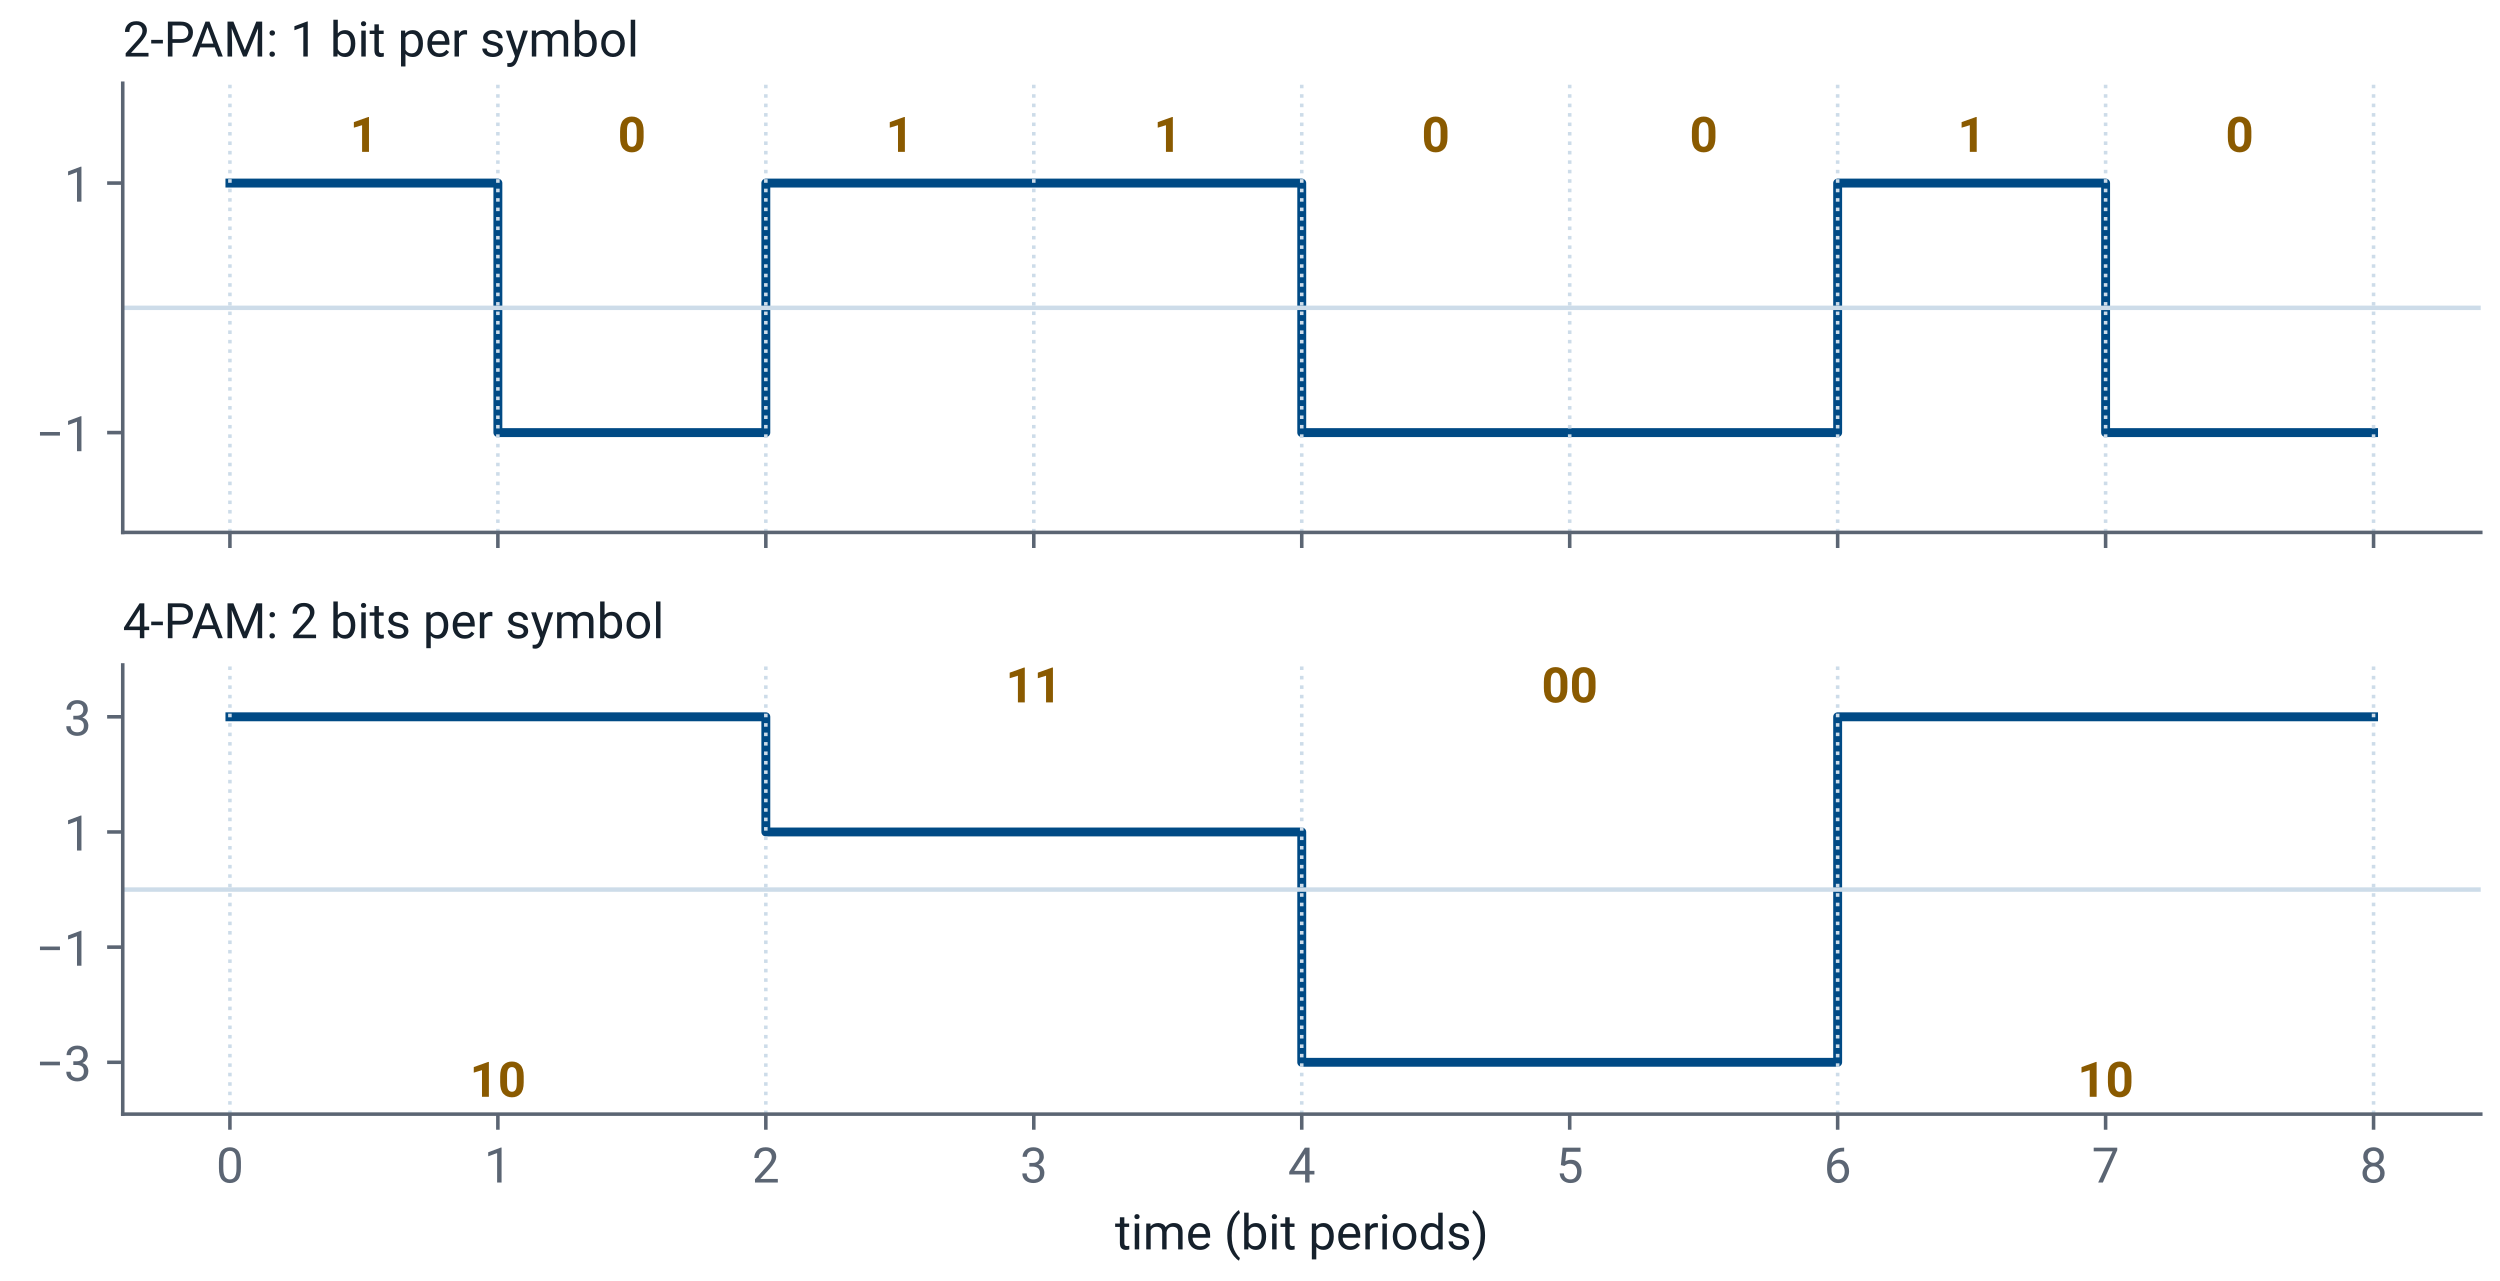
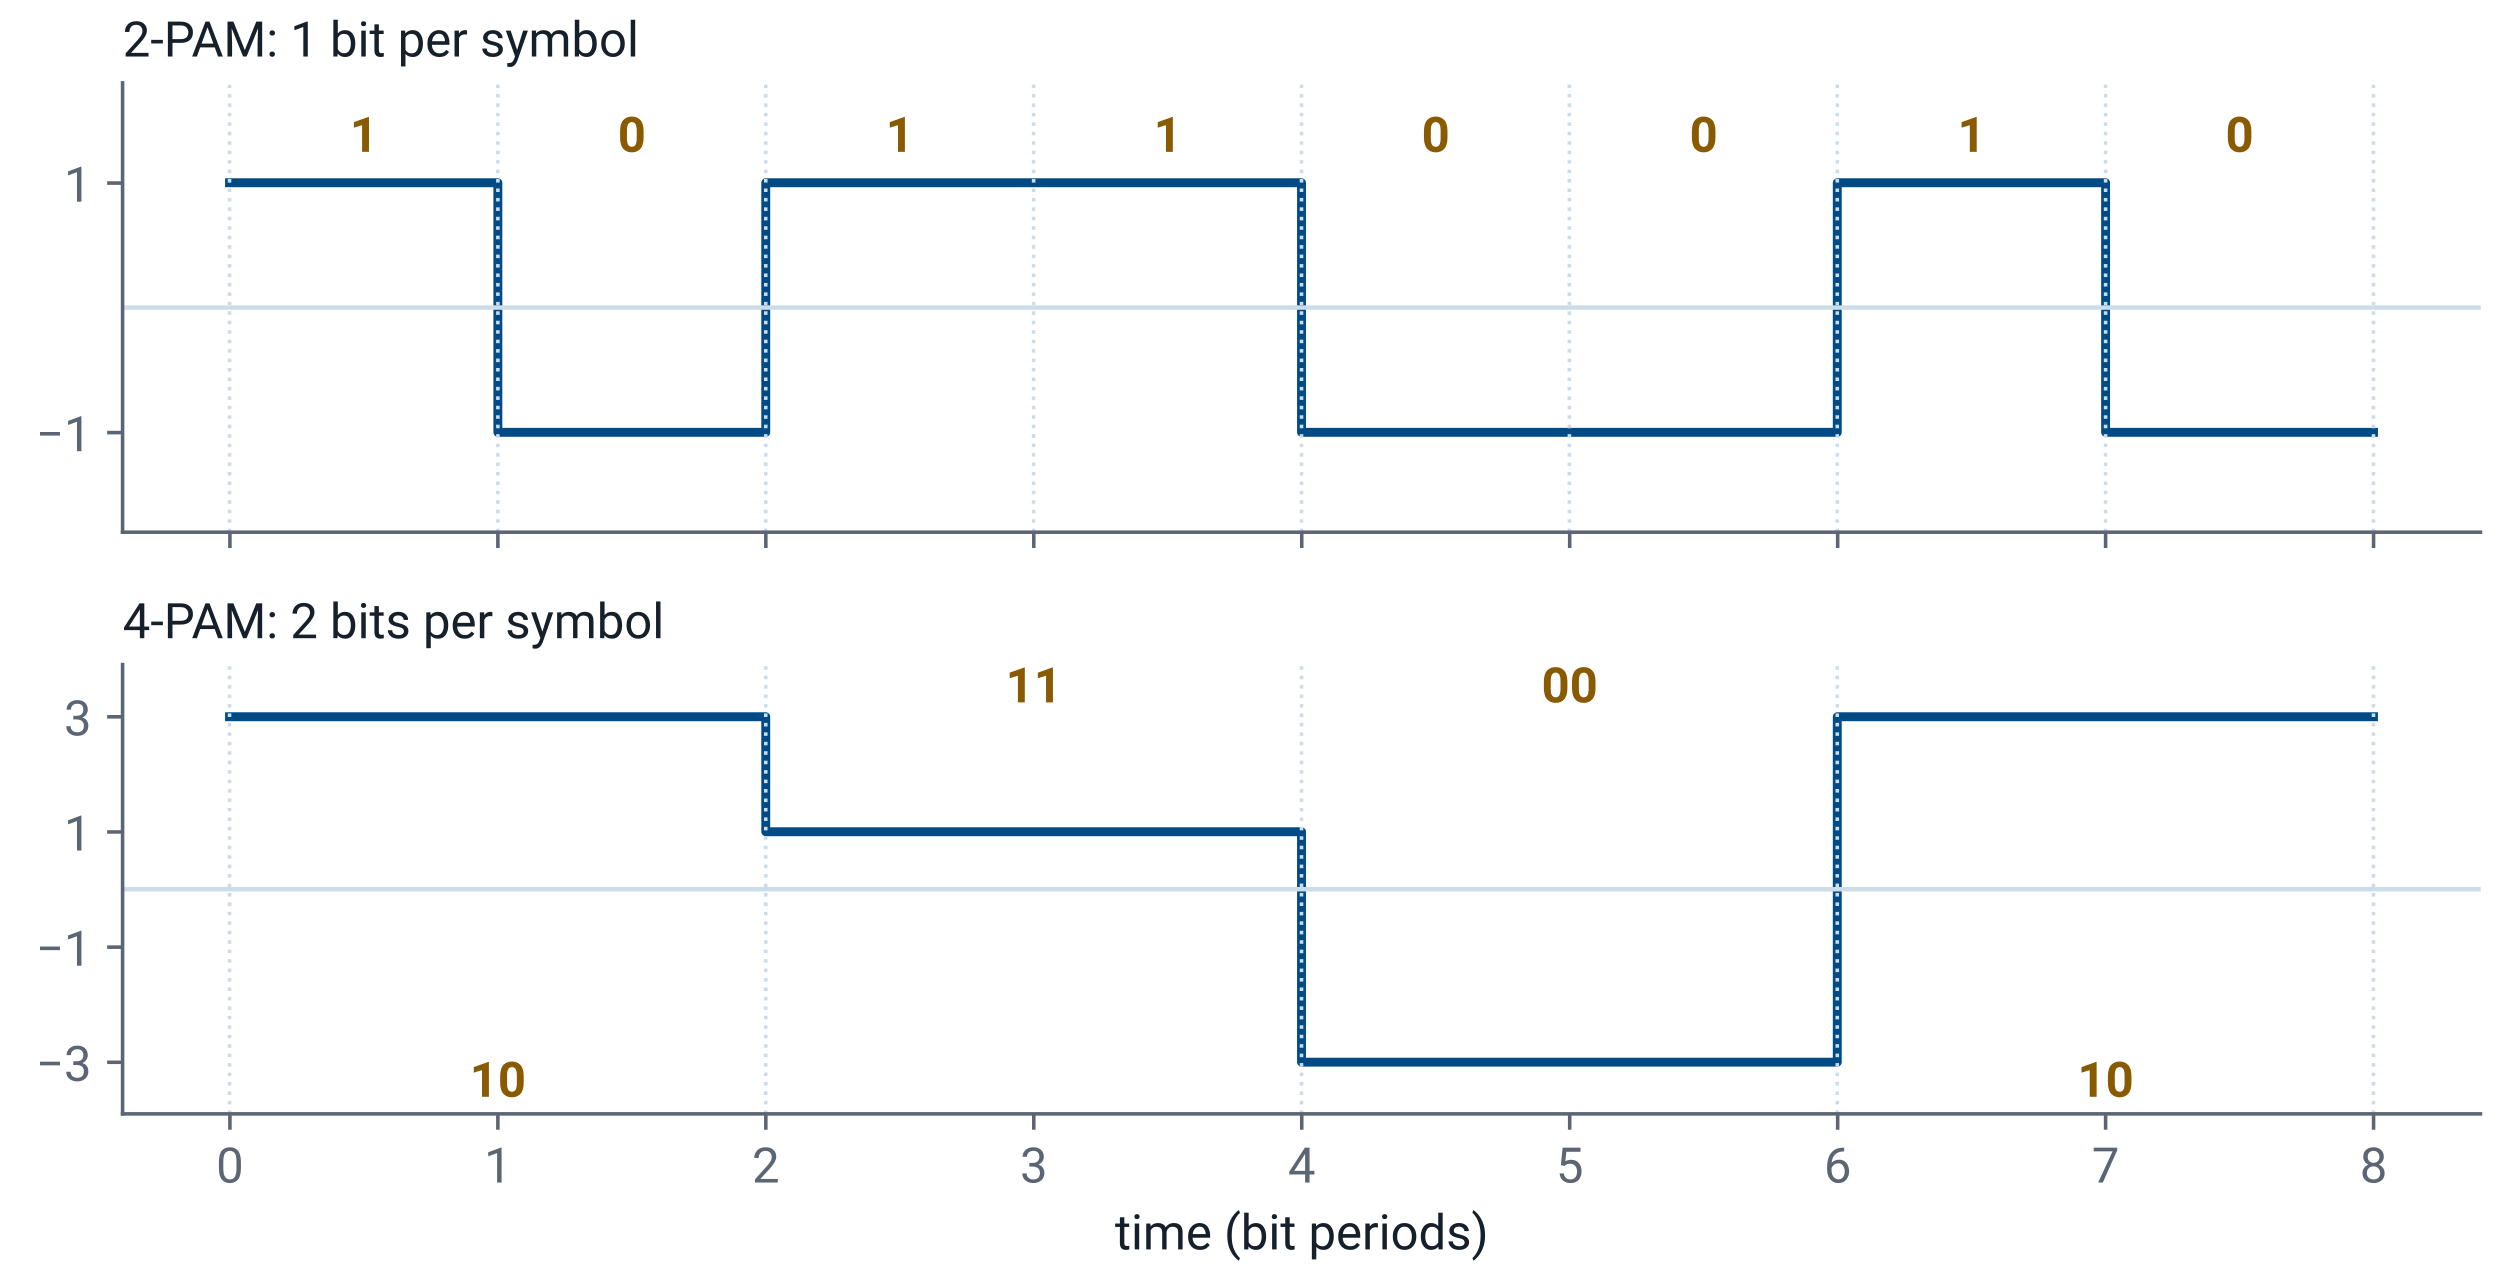
<svg xmlns="http://www.w3.org/2000/svg" xmlns:xlink="http://www.w3.org/1999/xlink" width="560.885pt" height="287.279pt" viewBox="0 0 560.885 287.279" version="1.1">
  <defs>
    <style type="text/css">*{stroke-linejoin: round; stroke-linecap: butt}</style>
  </defs>
  <g id="figure_1">
    <g id="patch_1">
-       <path d="M 0 287.279  L 560.885 287.279  L 560.885 0  L 0 0  L 0 287.279  z " style="fill: none" />
+       <path d="M 0 287.2  L 560.8 287.2  L 560.8 0  L 0 0  L 0 287.2  z " style="fill: none" />
    </g>
    <g id="axes_1">
      <g id="patch_2">
-         <path d="M 27.536 119.449  L 556.565 119.449  L 556.565 18.678  L 27.536 18.678  L 27.536 119.449  z " style="fill: none" />
+         <path d="M 27.5 119.4  L 556.5 119.4  L 556.5 18.6  L 27.5 18.6  L 27.5 119.4  z " style="fill: none" />
      </g>
      <g id="matplotlib.axis_1">
        <g id="xtick_1">
          <g id="line2d_1">
            <defs>
-               <path id="m14ffe7ccd0" d="M 0 0  L 0 3.5  " style="stroke: #5b6573; stroke-width: 0.8" />
+               <path id="mf6a8b2ea55" d="M 0 0  L 0 3.5  " style="stroke: #5b6573; stroke-width: 0.8" />
            </defs>
            <g>
-               <use xlink:href="#m14ffe7ccd0" x="51.583" y="119.449" style="fill: #5b6573; stroke: #5b6573; stroke-width: 0.8" />
+               <use xlink:href="#mf6a8b2ea55" x="51.583" y="119.449" style="fill: #5b6573; stroke: #5b6573; stroke-width: 0.8" />
            </g>
          </g>
        </g>
        <g id="xtick_2">
          <g id="line2d_2">
            <g>
-               <use xlink:href="#m14ffe7ccd0" x="111.7" y="119.449" style="fill: #5b6573; stroke: #5b6573; stroke-width: 0.8" />
+               <use xlink:href="#mf6a8b2ea55" x="111.7" y="119.449" style="fill: #5b6573; stroke: #5b6573; stroke-width: 0.8" />
            </g>
          </g>
        </g>
        <g id="xtick_3">
          <g id="line2d_3">
            <g>
-               <use xlink:href="#m14ffe7ccd0" x="171.817" y="119.449" style="fill: #5b6573; stroke: #5b6573; stroke-width: 0.8" />
+               <use xlink:href="#mf6a8b2ea55" x="171.817" y="119.449" style="fill: #5b6573; stroke: #5b6573; stroke-width: 0.8" />
            </g>
          </g>
        </g>
        <g id="xtick_4">
          <g id="line2d_4">
            <g>
-               <use xlink:href="#m14ffe7ccd0" x="231.934" y="119.449" style="fill: #5b6573; stroke: #5b6573; stroke-width: 0.8" />
+               <use xlink:href="#mf6a8b2ea55" x="231.934" y="119.449" style="fill: #5b6573; stroke: #5b6573; stroke-width: 0.8" />
            </g>
          </g>
        </g>
        <g id="xtick_5">
          <g id="line2d_5">
            <g>
-               <use xlink:href="#m14ffe7ccd0" x="292.051" y="119.449" style="fill: #5b6573; stroke: #5b6573; stroke-width: 0.8" />
+               <use xlink:href="#mf6a8b2ea55" x="292.051" y="119.449" style="fill: #5b6573; stroke: #5b6573; stroke-width: 0.8" />
            </g>
          </g>
        </g>
        <g id="xtick_6">
          <g id="line2d_6">
            <g>
-               <use xlink:href="#m14ffe7ccd0" x="352.168" y="119.449" style="fill: #5b6573; stroke: #5b6573; stroke-width: 0.8" />
+               <use xlink:href="#mf6a8b2ea55" x="352.168" y="119.449" style="fill: #5b6573; stroke: #5b6573; stroke-width: 0.8" />
            </g>
          </g>
        </g>
        <g id="xtick_7">
          <g id="line2d_7">
            <g>
-               <use xlink:href="#m14ffe7ccd0" x="412.285" y="119.449" style="fill: #5b6573; stroke: #5b6573; stroke-width: 0.8" />
+               <use xlink:href="#mf6a8b2ea55" x="412.285" y="119.449" style="fill: #5b6573; stroke: #5b6573; stroke-width: 0.8" />
            </g>
          </g>
        </g>
        <g id="xtick_8">
          <g id="line2d_8">
            <g>
-               <use xlink:href="#m14ffe7ccd0" x="472.401" y="119.449" style="fill: #5b6573; stroke: #5b6573; stroke-width: 0.8" />
+               <use xlink:href="#mf6a8b2ea55" x="472.401" y="119.449" style="fill: #5b6573; stroke: #5b6573; stroke-width: 0.8" />
            </g>
          </g>
        </g>
        <g id="xtick_9">
          <g id="line2d_9">
            <g>
-               <use xlink:href="#m14ffe7ccd0" x="532.518" y="119.449" style="fill: #5b6573; stroke: #5b6573; stroke-width: 0.8" />
+               <use xlink:href="#mf6a8b2ea55" x="532.518" y="119.449" style="fill: #5b6573; stroke: #5b6573; stroke-width: 0.8" />
            </g>
          </g>
        </g>
      </g>
      <g id="matplotlib.axis_2">
        <g id="ytick_1">
          <g id="line2d_10">
            <defs>
-               <path id="m662ec76683" d="M 0 0  L -3.5 0  " style="stroke: #5b6573; stroke-width: 0.8" />
+               <path id="m8dc65f42a9" d="M 0 0  L -3.5 0  " style="stroke: #5b6573; stroke-width: 0.8" />
            </defs>
            <g>
-               <use xlink:href="#m662ec76683" x="27.536" y="97.055" style="fill: #5b6573; stroke: #5b6573; stroke-width: 0.8" />
+               <use xlink:href="#m8dc65f42a9" x="27.536" y="97.055" style="fill: #5b6573; stroke: #5b6573; stroke-width: 0.8" />
            </g>
          </g>
          <g id="text_1">
            <text style="font-size: 11px; font-family:'Source Sans Pro', 'Segoe UI', Roboto, Helvetica, Arial, sans-serif; text-anchor: end; fill: #5b6573" x="20.536" y="101.234" transform="rotate(-0 20.53641 101.2341)">−1</text>
          </g>
        </g>
        <g id="ytick_2">
          <g id="line2d_11">
            <g>
-               <use xlink:href="#m662ec76683" x="27.536" y="41.072" style="fill: #5b6573; stroke: #5b6573; stroke-width: 0.8" />
+               <use xlink:href="#m8dc65f42a9" x="27.536" y="41.072" style="fill: #5b6573; stroke: #5b6573; stroke-width: 0.8" />
            </g>
          </g>
          <g id="text_2">
            <text style="font-size: 11px; font-family:'Source Sans Pro', 'Segoe UI', Roboto, Helvetica, Arial, sans-serif; text-anchor: end; fill: #5b6573" x="20.536" y="45.25" transform="rotate(-0 20.53641 45.25046)">1</text>
          </g>
        </g>
      </g>
      <g id="line2d_12">
-         <path d="M 51.583 41.072  L 111.7 41.072  L 111.7 97.055  L 171.817 97.055  L 171.817 41.072  L 231.934 41.072  L 231.934 41.072  L 292.051 41.072  L 292.051 97.055  L 352.168 97.055  L 352.168 97.055  L 412.285 97.055  L 412.285 41.072  L 472.401 41.072  L 472.401 97.055  L 532.518 97.055  " clip-path="url(#pc4d6b826e1)" style="fill: none; stroke: #004a85; stroke-width: 2; stroke-linecap: square" />
+         <path d="M 51.5 41.0  L 111.7 41.0  L 111.7 97.0  L 171.8 97.0  L 171.8 41.0  L 231.9 41.0  L 231.9 41.0  L 292.0 41.0  L 292.0 97.0  L 352.1 97.0  L 352.1 97.0  L 412.2 97.0  L 412.2 41.0  L 472.4 41.0  L 472.4 97.0  L 532.5 97.0  " clip-path="url(#p2e1db49594)" style="fill: none; stroke: #004a85; stroke-width: 2; stroke-linecap: square" />
      </g>
      <g id="line2d_13">
-         <path d="M 27.536 69.064  L 556.565 69.064  " clip-path="url(#pc4d6b826e1)" style="fill: none; stroke: #cddce9; stroke-linecap: square" />
+         <path d="M 27.5 69.0  L 556.5 69.0  " clip-path="url(#p2e1db49594)" style="fill: none; stroke: #cddce9; stroke-linecap: square" />
      </g>
      <g id="line2d_14">
-         <path d="M 51.583 119.449  L 51.583 18.678  " clip-path="url(#pc4d6b826e1)" style="fill: none; stroke-dasharray: 0.8,1.32; stroke-dashoffset: 0; stroke: #cddce9; stroke-width: 0.8" />
+         <path d="M 51.5 119.4  L 51.5 18.6  " clip-path="url(#p2e1db49594)" style="fill: none; stroke-dasharray: 0.8,1.32; stroke-dashoffset: 0; stroke: #cddce9; stroke-width: 0.8" />
      </g>
      <g id="line2d_15">
-         <path d="M 111.7 119.449  L 111.7 18.678  " clip-path="url(#pc4d6b826e1)" style="fill: none; stroke-dasharray: 0.8,1.32; stroke-dashoffset: 0; stroke: #cddce9; stroke-width: 0.8" />
+         <path d="M 111.7 119.4  L 111.7 18.6  " clip-path="url(#p2e1db49594)" style="fill: none; stroke-dasharray: 0.8,1.32; stroke-dashoffset: 0; stroke: #cddce9; stroke-width: 0.8" />
      </g>
      <g id="line2d_16">
-         <path d="M 171.817 119.449  L 171.817 18.678  " clip-path="url(#pc4d6b826e1)" style="fill: none; stroke-dasharray: 0.8,1.32; stroke-dashoffset: 0; stroke: #cddce9; stroke-width: 0.8" />
+         <path d="M 171.8 119.4  L 171.8 18.6  " clip-path="url(#p2e1db49594)" style="fill: none; stroke-dasharray: 0.8,1.32; stroke-dashoffset: 0; stroke: #cddce9; stroke-width: 0.8" />
      </g>
      <g id="line2d_17">
-         <path d="M 231.934 119.449  L 231.934 18.678  " clip-path="url(#pc4d6b826e1)" style="fill: none; stroke-dasharray: 0.8,1.32; stroke-dashoffset: 0; stroke: #cddce9; stroke-width: 0.8" />
+         <path d="M 231.9 119.4  L 231.9 18.6  " clip-path="url(#p2e1db49594)" style="fill: none; stroke-dasharray: 0.8,1.32; stroke-dashoffset: 0; stroke: #cddce9; stroke-width: 0.8" />
      </g>
      <g id="line2d_18">
-         <path d="M 292.051 119.449  L 292.051 18.678  " clip-path="url(#pc4d6b826e1)" style="fill: none; stroke-dasharray: 0.8,1.32; stroke-dashoffset: 0; stroke: #cddce9; stroke-width: 0.8" />
+         <path d="M 292.0 119.4  L 292.0 18.6  " clip-path="url(#p2e1db49594)" style="fill: none; stroke-dasharray: 0.8,1.32; stroke-dashoffset: 0; stroke: #cddce9; stroke-width: 0.8" />
      </g>
      <g id="line2d_19">
-         <path d="M 352.168 119.449  L 352.168 18.678  " clip-path="url(#pc4d6b826e1)" style="fill: none; stroke-dasharray: 0.8,1.32; stroke-dashoffset: 0; stroke: #cddce9; stroke-width: 0.8" />
+         <path d="M 352.1 119.4  L 352.1 18.6  " clip-path="url(#p2e1db49594)" style="fill: none; stroke-dasharray: 0.8,1.32; stroke-dashoffset: 0; stroke: #cddce9; stroke-width: 0.8" />
      </g>
      <g id="line2d_20">
-         <path d="M 412.285 119.449  L 412.285 18.678  " clip-path="url(#pc4d6b826e1)" style="fill: none; stroke-dasharray: 0.8,1.32; stroke-dashoffset: 0; stroke: #cddce9; stroke-width: 0.8" />
+         <path d="M 412.2 119.4  L 412.2 18.6  " clip-path="url(#p2e1db49594)" style="fill: none; stroke-dasharray: 0.8,1.32; stroke-dashoffset: 0; stroke: #cddce9; stroke-width: 0.8" />
      </g>
      <g id="line2d_21">
-         <path d="M 472.401 119.449  L 472.401 18.678  " clip-path="url(#pc4d6b826e1)" style="fill: none; stroke-dasharray: 0.8,1.32; stroke-dashoffset: 0; stroke: #cddce9; stroke-width: 0.8" />
+         <path d="M 472.4 119.4  L 472.4 18.6  " clip-path="url(#p2e1db49594)" style="fill: none; stroke-dasharray: 0.8,1.32; stroke-dashoffset: 0; stroke: #cddce9; stroke-width: 0.8" />
      </g>
      <g id="line2d_22">
-         <path d="M 532.518 119.449  L 532.518 18.678  " clip-path="url(#pc4d6b826e1)" style="fill: none; stroke-dasharray: 0.8,1.32; stroke-dashoffset: 0; stroke: #cddce9; stroke-width: 0.8" />
+         <path d="M 532.5 119.4  L 532.5 18.6  " clip-path="url(#p2e1db49594)" style="fill: none; stroke-dasharray: 0.8,1.32; stroke-dashoffset: 0; stroke: #cddce9; stroke-width: 0.8" />
      </g>
      <g id="patch_3">
-         <path d="M 27.536 119.449  L 27.536 18.678  " style="fill: none; stroke: #5b6573; stroke-width: 0.8; stroke-linejoin: miter; stroke-linecap: square" />
+         <path d="M 27.5 119.4  L 27.5 18.6  " style="fill: none; stroke: #5b6573; stroke-width: 0.8; stroke-linejoin: miter; stroke-linecap: square" />
      </g>
      <g id="patch_4">
-         <path d="M 27.536 119.449  L 556.565 119.449  " style="fill: none; stroke: #5b6573; stroke-width: 0.8; stroke-linejoin: miter; stroke-linecap: square" />
+         <path d="M 27.5 119.4  L 556.5 119.4  " style="fill: none; stroke: #5b6573; stroke-width: 0.8; stroke-linejoin: miter; stroke-linecap: square" />
      </g>
      <g id="text_3">
        <text style="font-weight: 700; font-size: 11px; font-family:'Source Sans Pro', 'Segoe UI', Roboto, Helvetica, Arial, sans-serif; text-anchor: middle; fill: #8a5a00" x="81.642" y="34.074" transform="rotate(-0 81.64162 34.07379)">1</text>
      </g>
      <g id="text_4">
        <text style="font-weight: 700; font-size: 11px; font-family:'Source Sans Pro', 'Segoe UI', Roboto, Helvetica, Arial, sans-serif; text-anchor: middle; fill: #8a5a00" x="141.759" y="34.074" transform="rotate(-0 141.7585 34.07379)">0</text>
      </g>
      <g id="text_5">
        <text style="font-weight: 700; font-size: 11px; font-family:'Source Sans Pro', 'Segoe UI', Roboto, Helvetica, Arial, sans-serif; text-anchor: middle; fill: #8a5a00" x="201.875" y="34.074" transform="rotate(-0 201.8754 34.07379)">1</text>
      </g>
      <g id="text_6">
        <text style="font-weight: 700; font-size: 11px; font-family:'Source Sans Pro', 'Segoe UI', Roboto, Helvetica, Arial, sans-serif; text-anchor: middle; fill: #8a5a00" x="261.992" y="34.074" transform="rotate(-0 261.9923 34.07379)">1</text>
      </g>
      <g id="text_7">
        <text style="font-weight: 700; font-size: 11px; font-family:'Source Sans Pro', 'Segoe UI', Roboto, Helvetica, Arial, sans-serif; text-anchor: middle; fill: #8a5a00" x="322.109" y="34.074" transform="rotate(-0 322.1092 34.07379)">0</text>
      </g>
      <g id="text_8">
        <text style="font-weight: 700; font-size: 11px; font-family:'Source Sans Pro', 'Segoe UI', Roboto, Helvetica, Arial, sans-serif; text-anchor: middle; fill: #8a5a00" x="382.226" y="34.074" transform="rotate(-0 382.2261 34.07379)">0</text>
      </g>
      <g id="text_9">
        <text style="font-weight: 700; font-size: 11px; font-family:'Source Sans Pro', 'Segoe UI', Roboto, Helvetica, Arial, sans-serif; text-anchor: middle; fill: #8a5a00" x="442.343" y="34.074" transform="rotate(-0 442.343 34.07379)">1</text>
      </g>
      <g id="text_10">
        <text style="font-weight: 700; font-size: 11px; font-family:'Source Sans Pro', 'Segoe UI', Roboto, Helvetica, Arial, sans-serif; text-anchor: middle; fill: #8a5a00" x="502.46" y="34.074" transform="rotate(-0 502.4599 34.07379)">0</text>
      </g>
      <g id="text_11">
        <text style="font-size: 11px; font-family:'Source Sans Pro', 'Segoe UI', Roboto, Helvetica, Arial, sans-serif; text-anchor: start; fill: #15202b" x="27.536" y="12.678" transform="rotate(-0 27.53641 12.67828)">2-PAM: 1 bit per symbol</text>
      </g>
    </g>
    <g id="axes_2">
      <g id="patch_5">
-         <path d="M 27.536 249.958  L 556.565 249.958  L 556.565 149.188  L 27.536 149.188  L 27.536 249.958  z " style="fill: none" />
+         <path d="M 27.5 249.9  L 556.5 249.9  L 556.5 149.1  L 27.5 149.1  L 27.5 249.9  z " style="fill: none" />
      </g>
      <g id="matplotlib.axis_3">
        <g id="xtick_10">
          <g id="line2d_23">
            <g>
-               <use xlink:href="#m14ffe7ccd0" x="51.583" y="249.958" style="fill: #5b6573; stroke: #5b6573; stroke-width: 0.8" />
+               <use xlink:href="#mf6a8b2ea55" x="51.583" y="249.958" style="fill: #5b6573; stroke: #5b6573; stroke-width: 0.8" />
            </g>
          </g>
          <g id="text_12">
            <text style="font-size: 11px; font-family:'Source Sans Pro', 'Segoe UI', Roboto, Helvetica, Arial, sans-serif; text-anchor: middle; fill: #5b6573" x="51.583" y="265.316" transform="rotate(-0 51.58317 265.3156)">0</text>
          </g>
        </g>
        <g id="xtick_11">
          <g id="line2d_24">
            <g>
-               <use xlink:href="#m14ffe7ccd0" x="111.7" y="249.958" style="fill: #5b6573; stroke: #5b6573; stroke-width: 0.8" />
+               <use xlink:href="#mf6a8b2ea55" x="111.7" y="249.958" style="fill: #5b6573; stroke: #5b6573; stroke-width: 0.8" />
            </g>
          </g>
          <g id="text_13">
            <text style="font-size: 11px; font-family:'Source Sans Pro', 'Segoe UI', Roboto, Helvetica, Arial, sans-serif; text-anchor: middle; fill: #5b6573" x="111.7" y="265.316" transform="rotate(-0 111.7001 265.3156)">1</text>
          </g>
        </g>
        <g id="xtick_12">
          <g id="line2d_25">
            <g>
-               <use xlink:href="#m14ffe7ccd0" x="171.817" y="249.958" style="fill: #5b6573; stroke: #5b6573; stroke-width: 0.8" />
+               <use xlink:href="#mf6a8b2ea55" x="171.817" y="249.958" style="fill: #5b6573; stroke: #5b6573; stroke-width: 0.8" />
            </g>
          </g>
          <g id="text_14">
            <text style="font-size: 11px; font-family:'Source Sans Pro', 'Segoe UI', Roboto, Helvetica, Arial, sans-serif; text-anchor: middle; fill: #5b6573" x="171.817" y="265.316" transform="rotate(-0 171.817 265.3156)">2</text>
          </g>
        </g>
        <g id="xtick_13">
          <g id="line2d_26">
            <g>
-               <use xlink:href="#m14ffe7ccd0" x="231.934" y="249.958" style="fill: #5b6573; stroke: #5b6573; stroke-width: 0.8" />
+               <use xlink:href="#mf6a8b2ea55" x="231.934" y="249.958" style="fill: #5b6573; stroke: #5b6573; stroke-width: 0.8" />
            </g>
          </g>
          <g id="text_15">
            <text style="font-size: 11px; font-family:'Source Sans Pro', 'Segoe UI', Roboto, Helvetica, Arial, sans-serif; text-anchor: middle; fill: #5b6573" x="231.934" y="265.316" transform="rotate(-0 231.9339 265.3156)">3</text>
          </g>
        </g>
        <g id="xtick_14">
          <g id="line2d_27">
            <g>
-               <use xlink:href="#m14ffe7ccd0" x="292.051" y="249.958" style="fill: #5b6573; stroke: #5b6573; stroke-width: 0.8" />
+               <use xlink:href="#mf6a8b2ea55" x="292.051" y="249.958" style="fill: #5b6573; stroke: #5b6573; stroke-width: 0.8" />
            </g>
          </g>
          <g id="text_16">
            <text style="font-size: 11px; font-family:'Source Sans Pro', 'Segoe UI', Roboto, Helvetica, Arial, sans-serif; text-anchor: middle; fill: #5b6573" x="292.051" y="265.316" transform="rotate(-0 292.0508 265.3156)">4</text>
          </g>
        </g>
        <g id="xtick_15">
          <g id="line2d_28">
            <g>
-               <use xlink:href="#m14ffe7ccd0" x="352.168" y="249.958" style="fill: #5b6573; stroke: #5b6573; stroke-width: 0.8" />
+               <use xlink:href="#mf6a8b2ea55" x="352.168" y="249.958" style="fill: #5b6573; stroke: #5b6573; stroke-width: 0.8" />
            </g>
          </g>
          <g id="text_17">
            <text style="font-size: 11px; font-family:'Source Sans Pro', 'Segoe UI', Roboto, Helvetica, Arial, sans-serif; text-anchor: middle; fill: #5b6573" x="352.168" y="265.316" transform="rotate(-0 352.1677 265.3156)">5</text>
          </g>
        </g>
        <g id="xtick_16">
          <g id="line2d_29">
            <g>
-               <use xlink:href="#m14ffe7ccd0" x="412.285" y="249.958" style="fill: #5b6573; stroke: #5b6573; stroke-width: 0.8" />
+               <use xlink:href="#mf6a8b2ea55" x="412.285" y="249.958" style="fill: #5b6573; stroke: #5b6573; stroke-width: 0.8" />
            </g>
          </g>
          <g id="text_18">
            <text style="font-size: 11px; font-family:'Source Sans Pro', 'Segoe UI', Roboto, Helvetica, Arial, sans-serif; text-anchor: middle; fill: #5b6573" x="412.285" y="265.316" transform="rotate(-0 412.2846 265.3156)">6</text>
          </g>
        </g>
        <g id="xtick_17">
          <g id="line2d_30">
            <g>
-               <use xlink:href="#m14ffe7ccd0" x="472.401" y="249.958" style="fill: #5b6573; stroke: #5b6573; stroke-width: 0.8" />
+               <use xlink:href="#mf6a8b2ea55" x="472.401" y="249.958" style="fill: #5b6573; stroke: #5b6573; stroke-width: 0.8" />
            </g>
          </g>
          <g id="text_19">
            <text style="font-size: 11px; font-family:'Source Sans Pro', 'Segoe UI', Roboto, Helvetica, Arial, sans-serif; text-anchor: middle; fill: #5b6573" x="472.401" y="265.316" transform="rotate(-0 472.4015 265.3156)">7</text>
          </g>
        </g>
        <g id="xtick_18">
          <g id="line2d_31">
            <g>
-               <use xlink:href="#m14ffe7ccd0" x="532.518" y="249.958" style="fill: #5b6573; stroke: #5b6573; stroke-width: 0.8" />
+               <use xlink:href="#mf6a8b2ea55" x="532.518" y="249.958" style="fill: #5b6573; stroke: #5b6573; stroke-width: 0.8" />
            </g>
          </g>
          <g id="text_20">
            <text style="font-size: 11px; font-family:'Source Sans Pro', 'Segoe UI', Roboto, Helvetica, Arial, sans-serif; text-anchor: middle; fill: #5b6573" x="532.518" y="265.316" transform="rotate(-0 532.5184 265.3156)">8</text>
          </g>
        </g>
        <g id="text_21">
          <text style="font-size: 11px; font-family:'Source Sans Pro', 'Segoe UI', Roboto, Helvetica, Arial, sans-serif; text-anchor: middle; fill: #15202b" x="292.051" y="280.316" transform="rotate(-0 292.0508 280.3165)">time (bit periods)</text>
        </g>
      </g>
      <g id="matplotlib.axis_4">
        <g id="ytick_3">
          <g id="line2d_32">
            <g>
-               <use xlink:href="#m662ec76683" x="27.536" y="238.331" style="fill: #5b6573; stroke: #5b6573; stroke-width: 0.8" />
+               <use xlink:href="#m8dc65f42a9" x="27.536" y="238.331" style="fill: #5b6573; stroke: #5b6573; stroke-width: 0.8" />
            </g>
          </g>
          <g id="text_22">
            <text style="font-size: 11px; font-family:'Source Sans Pro', 'Segoe UI', Roboto, Helvetica, Arial, sans-serif; text-anchor: end; fill: #5b6573" x="20.536" y="242.51" transform="rotate(-0 20.53641 242.5095)">−3</text>
          </g>
        </g>
        <g id="ytick_4">
          <g id="line2d_33">
            <g>
-               <use xlink:href="#m662ec76683" x="27.536" y="212.492" style="fill: #5b6573; stroke: #5b6573; stroke-width: 0.8" />
+               <use xlink:href="#m8dc65f42a9" x="27.536" y="212.492" style="fill: #5b6573; stroke: #5b6573; stroke-width: 0.8" />
            </g>
          </g>
          <g id="text_23">
            <text style="font-size: 11px; font-family:'Source Sans Pro', 'Segoe UI', Roboto, Helvetica, Arial, sans-serif; text-anchor: end; fill: #5b6573" x="20.536" y="216.671" transform="rotate(-0 20.53641 216.6709)">−1</text>
          </g>
        </g>
        <g id="ytick_5">
          <g id="line2d_34">
            <g>
-               <use xlink:href="#m662ec76683" x="27.536" y="186.654" style="fill: #5b6573; stroke: #5b6573; stroke-width: 0.8" />
+               <use xlink:href="#m8dc65f42a9" x="27.536" y="186.654" style="fill: #5b6573; stroke: #5b6573; stroke-width: 0.8" />
            </g>
          </g>
          <g id="text_24">
            <text style="font-size: 11px; font-family:'Source Sans Pro', 'Segoe UI', Roboto, Helvetica, Arial, sans-serif; text-anchor: end; fill: #5b6573" x="20.536" y="190.832" transform="rotate(-0 20.53641 190.8323)">1</text>
          </g>
        </g>
        <g id="ytick_6">
          <g id="line2d_35">
            <g>
-               <use xlink:href="#m662ec76683" x="27.536" y="160.815" style="fill: #5b6573; stroke: #5b6573; stroke-width: 0.8" />
+               <use xlink:href="#m8dc65f42a9" x="27.536" y="160.815" style="fill: #5b6573; stroke: #5b6573; stroke-width: 0.8" />
            </g>
          </g>
          <g id="text_25">
            <text style="font-size: 11px; font-family:'Source Sans Pro', 'Segoe UI', Roboto, Helvetica, Arial, sans-serif; text-anchor: end; fill: #5b6573" x="20.536" y="164.994" transform="rotate(-0 20.53641 164.9937)">3</text>
          </g>
        </g>
      </g>
      <g id="line2d_36">
-         <path d="M 51.583 160.815  L 171.817 160.815  L 171.817 186.654  L 292.051 186.654  L 292.051 238.331  L 412.285 238.331  L 412.285 160.815  L 532.518 160.815  " clip-path="url(#pdc1553fa0f)" style="fill: none; stroke: #004a85; stroke-width: 2; stroke-linecap: square" />
+         <path d="M 51.5 160.8  L 171.8 160.8  L 171.8 186.6  L 292.0 186.6  L 292.0 238.3  L 412.2 238.3  L 412.2 160.8  L 532.5 160.8  " clip-path="url(#p009b7dc8d3)" style="fill: none; stroke: #004a85; stroke-width: 2; stroke-linecap: square" />
      </g>
      <g id="line2d_37">
-         <path d="M 27.536 199.573  L 556.565 199.573  " clip-path="url(#pdc1553fa0f)" style="fill: none; stroke: #cddce9; stroke-linecap: square" />
+         <path d="M 27.5 199.5  L 556.5 199.5  " clip-path="url(#p009b7dc8d3)" style="fill: none; stroke: #cddce9; stroke-linecap: square" />
      </g>
      <g id="line2d_38">
-         <path d="M 51.583 249.958  L 51.583 149.188  " clip-path="url(#pdc1553fa0f)" style="fill: none; stroke-dasharray: 0.8,1.32; stroke-dashoffset: 0; stroke: #cddce9; stroke-width: 0.8" />
+         <path d="M 51.5 249.9  L 51.5 149.1  " clip-path="url(#p009b7dc8d3)" style="fill: none; stroke-dasharray: 0.8,1.32; stroke-dashoffset: 0; stroke: #cddce9; stroke-width: 0.8" />
      </g>
      <g id="line2d_39">
-         <path d="M 171.817 249.958  L 171.817 149.188  " clip-path="url(#pdc1553fa0f)" style="fill: none; stroke-dasharray: 0.8,1.32; stroke-dashoffset: 0; stroke: #cddce9; stroke-width: 0.8" />
+         <path d="M 171.8 249.9  L 171.8 149.1  " clip-path="url(#p009b7dc8d3)" style="fill: none; stroke-dasharray: 0.8,1.32; stroke-dashoffset: 0; stroke: #cddce9; stroke-width: 0.8" />
      </g>
      <g id="line2d_40">
-         <path d="M 292.051 249.958  L 292.051 149.188  " clip-path="url(#pdc1553fa0f)" style="fill: none; stroke-dasharray: 0.8,1.32; stroke-dashoffset: 0; stroke: #cddce9; stroke-width: 0.8" />
+         <path d="M 292.0 249.9  L 292.0 149.1  " clip-path="url(#p009b7dc8d3)" style="fill: none; stroke-dasharray: 0.8,1.32; stroke-dashoffset: 0; stroke: #cddce9; stroke-width: 0.8" />
      </g>
      <g id="line2d_41">
-         <path d="M 412.285 249.958  L 412.285 149.188  " clip-path="url(#pdc1553fa0f)" style="fill: none; stroke-dasharray: 0.8,1.32; stroke-dashoffset: 0; stroke: #cddce9; stroke-width: 0.8" />
+         <path d="M 412.2 249.9  L 412.2 149.1  " clip-path="url(#p009b7dc8d3)" style="fill: none; stroke-dasharray: 0.8,1.32; stroke-dashoffset: 0; stroke: #cddce9; stroke-width: 0.8" />
      </g>
      <g id="line2d_42">
-         <path d="M 532.518 249.958  L 532.518 149.188  " clip-path="url(#pdc1553fa0f)" style="fill: none; stroke-dasharray: 0.8,1.32; stroke-dashoffset: 0; stroke: #cddce9; stroke-width: 0.8" />
+         <path d="M 532.5 249.9  L 532.5 149.1  " clip-path="url(#p009b7dc8d3)" style="fill: none; stroke-dasharray: 0.8,1.32; stroke-dashoffset: 0; stroke: #cddce9; stroke-width: 0.8" />
      </g>
      <g id="patch_6">
-         <path d="M 27.536 249.958  L 27.536 149.188  " style="fill: none; stroke: #5b6573; stroke-width: 0.8; stroke-linejoin: miter; stroke-linecap: square" />
+         <path d="M 27.5 249.9  L 27.5 149.1  " style="fill: none; stroke: #5b6573; stroke-width: 0.8; stroke-linejoin: miter; stroke-linecap: square" />
      </g>
      <g id="patch_7">
-         <path d="M 27.536 249.958  L 556.565 249.958  " style="fill: none; stroke: #5b6573; stroke-width: 0.8; stroke-linejoin: miter; stroke-linecap: square" />
+         <path d="M 27.5 249.9  L 556.5 249.9  " style="fill: none; stroke: #5b6573; stroke-width: 0.8; stroke-linejoin: miter; stroke-linecap: square" />
      </g>
      <g id="text_26">
        <text style="font-weight: 700; font-size: 11px; font-family:'Source Sans Pro', 'Segoe UI', Roboto, Helvetica, Arial, sans-serif; text-anchor: middle; fill: #8a5a00" x="111.7" y="246.082" transform="rotate(-0 111.7001 246.0824)">10</text>
      </g>
      <g id="text_27">
        <text style="font-weight: 700; font-size: 11px; font-family:'Source Sans Pro', 'Segoe UI', Roboto, Helvetica, Arial, sans-serif; text-anchor: middle; fill: #8a5a00" x="231.934" y="157.585" transform="rotate(-0 231.9339 157.5852)">11</text>
      </g>
      <g id="text_28">
        <text style="font-weight: 700; font-size: 11px; font-family:'Source Sans Pro', 'Segoe UI', Roboto, Helvetica, Arial, sans-serif; text-anchor: middle; fill: #8a5a00" x="352.168" y="157.585" transform="rotate(-0 352.1677 157.5852)">00</text>
      </g>
      <g id="text_29">
        <text style="font-weight: 700; font-size: 11px; font-family:'Source Sans Pro', 'Segoe UI', Roboto, Helvetica, Arial, sans-serif; text-anchor: middle; fill: #8a5a00" x="472.401" y="246.082" transform="rotate(-0 472.4015 246.0824)">10</text>
      </g>
      <g id="text_30">
        <text style="font-size: 11px; font-family:'Source Sans Pro', 'Segoe UI', Roboto, Helvetica, Arial, sans-serif; text-anchor: start; fill: #15202b" x="27.536" y="143.188" transform="rotate(-0 27.53641 143.1876)">4-PAM: 2 bits per symbol</text>
      </g>
    </g>
  </g>
  <defs>
-     <clipPath id="pc4d6b826e1">
+     <clipPath id="p2e1db49594">
      <rect x="27.536" y="18.678" width="529.029" height="100.771" />
    </clipPath>
-     <clipPath id="pdc1553fa0f">
+     <clipPath id="p009b7dc8d3">
      <rect x="27.536" y="149.188" width="529.029" height="100.771" />
    </clipPath>
  </defs>
</svg>
